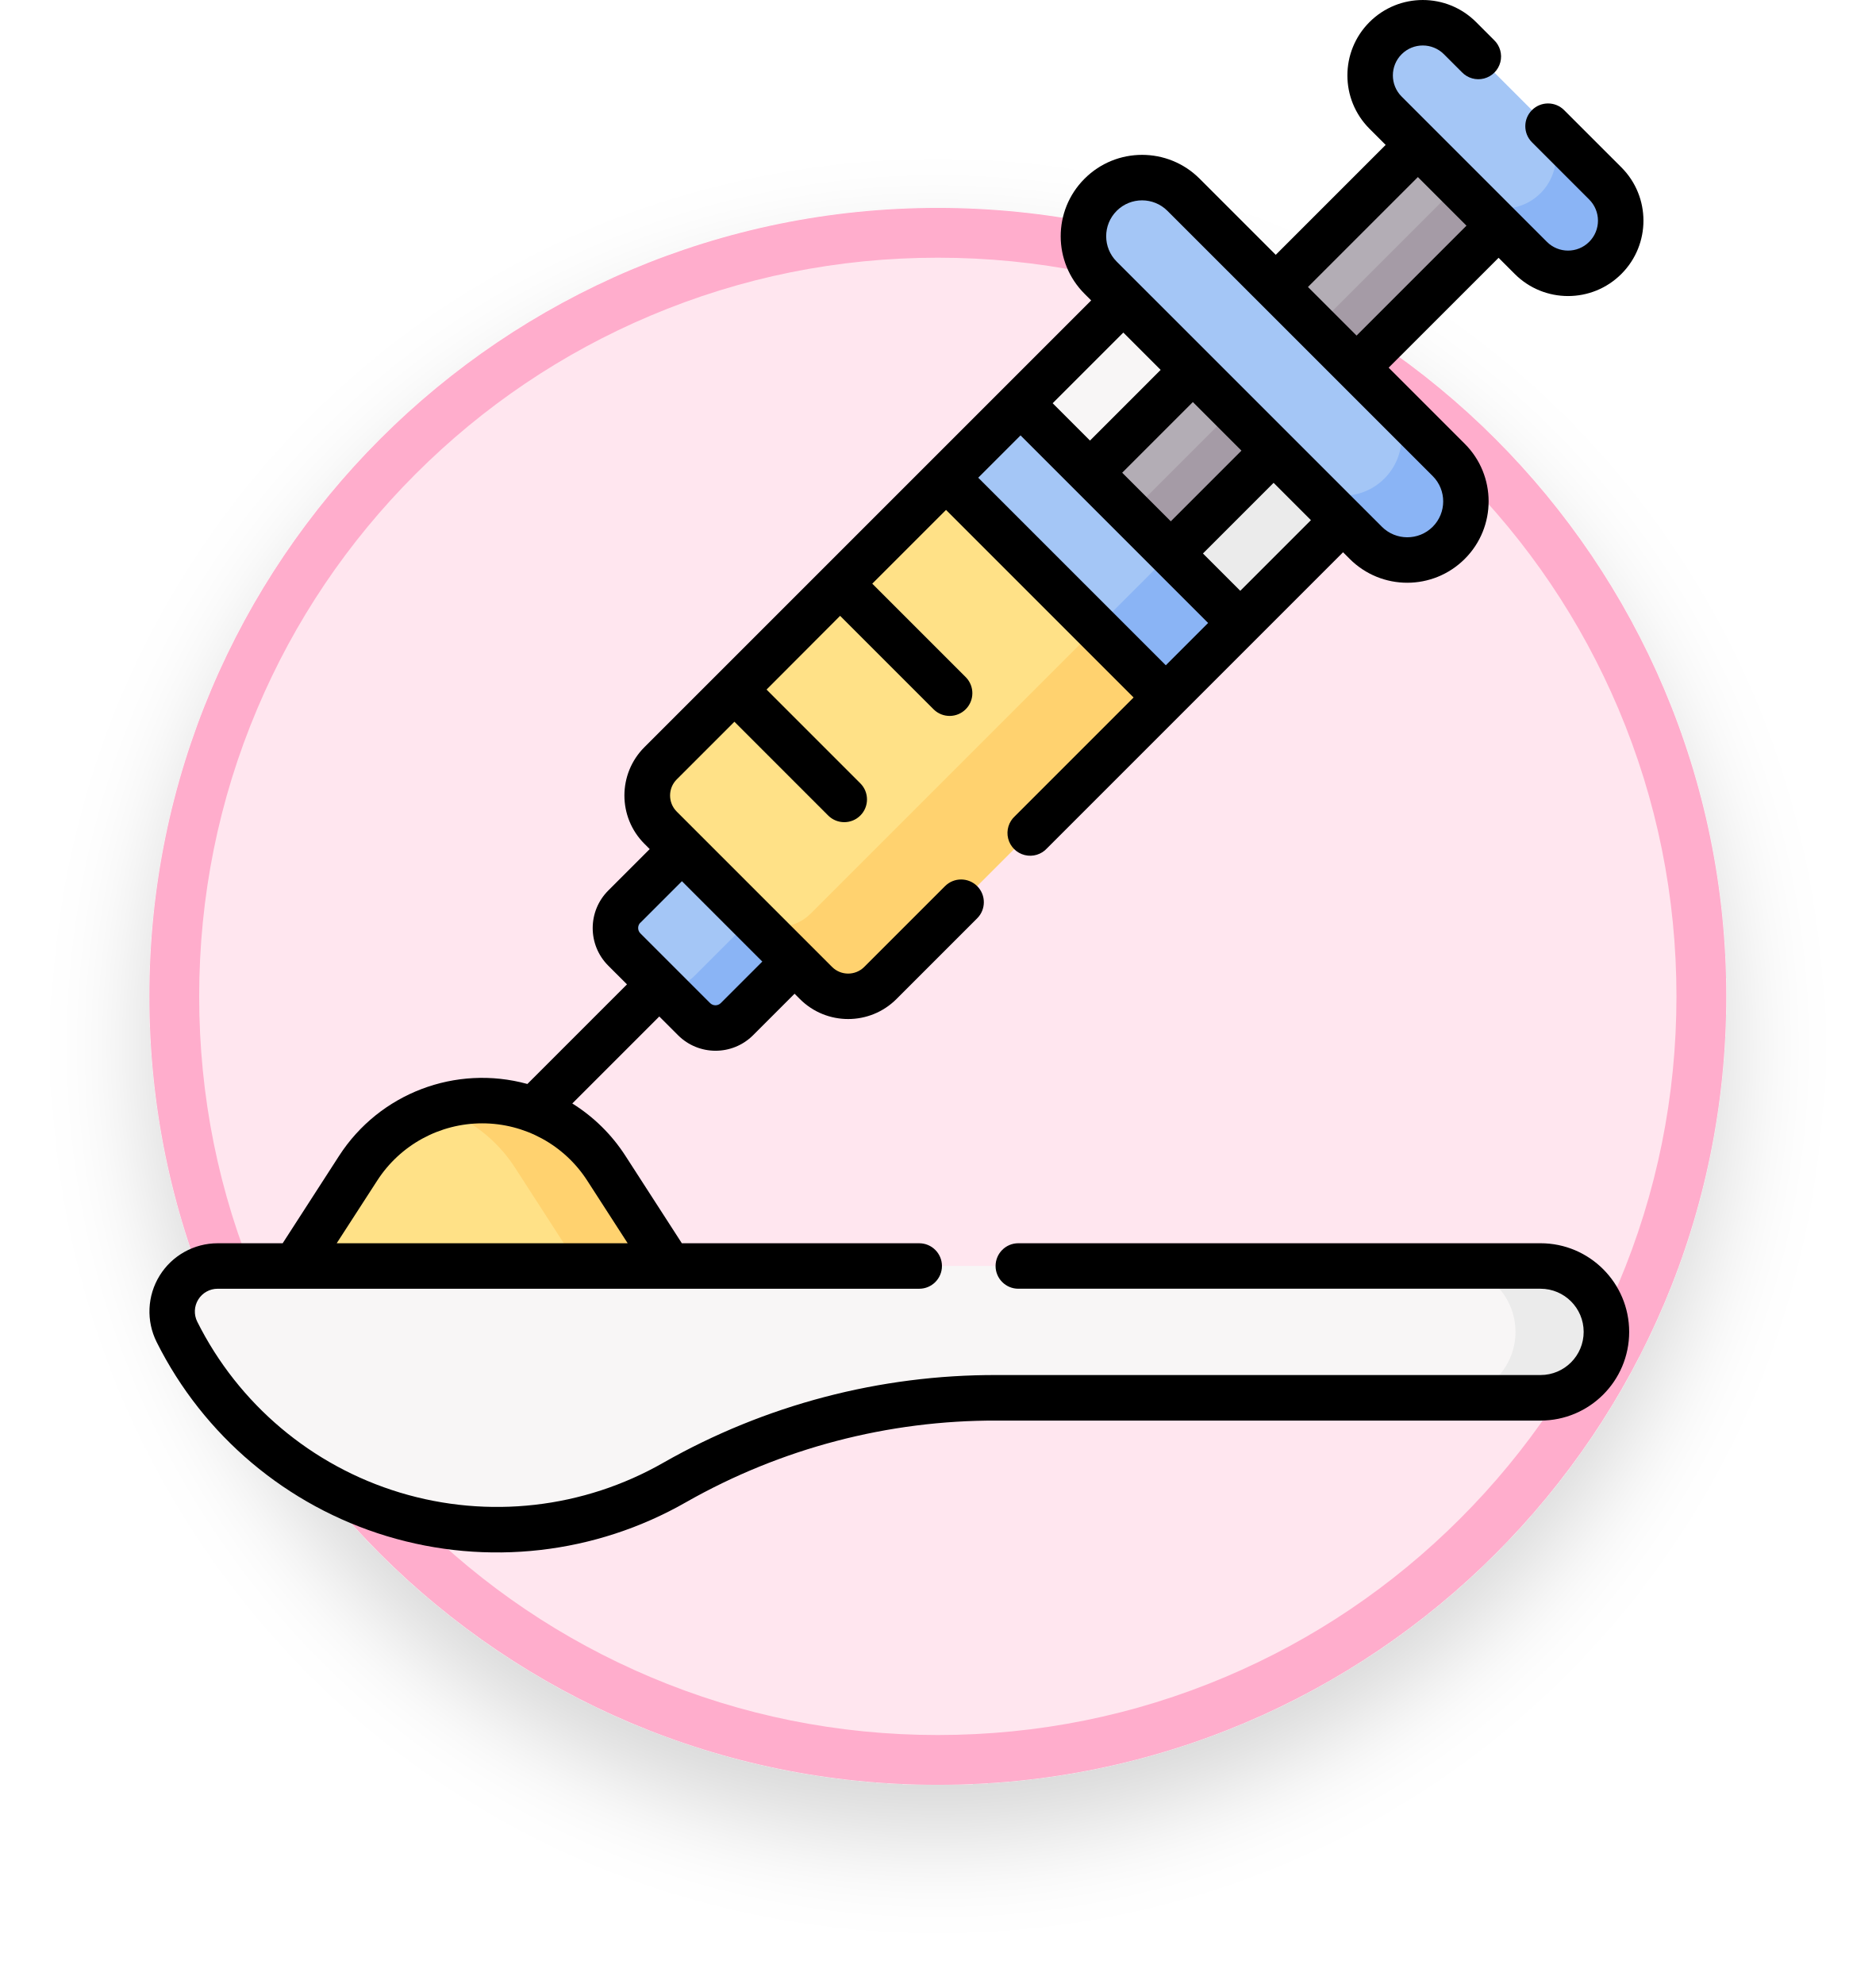
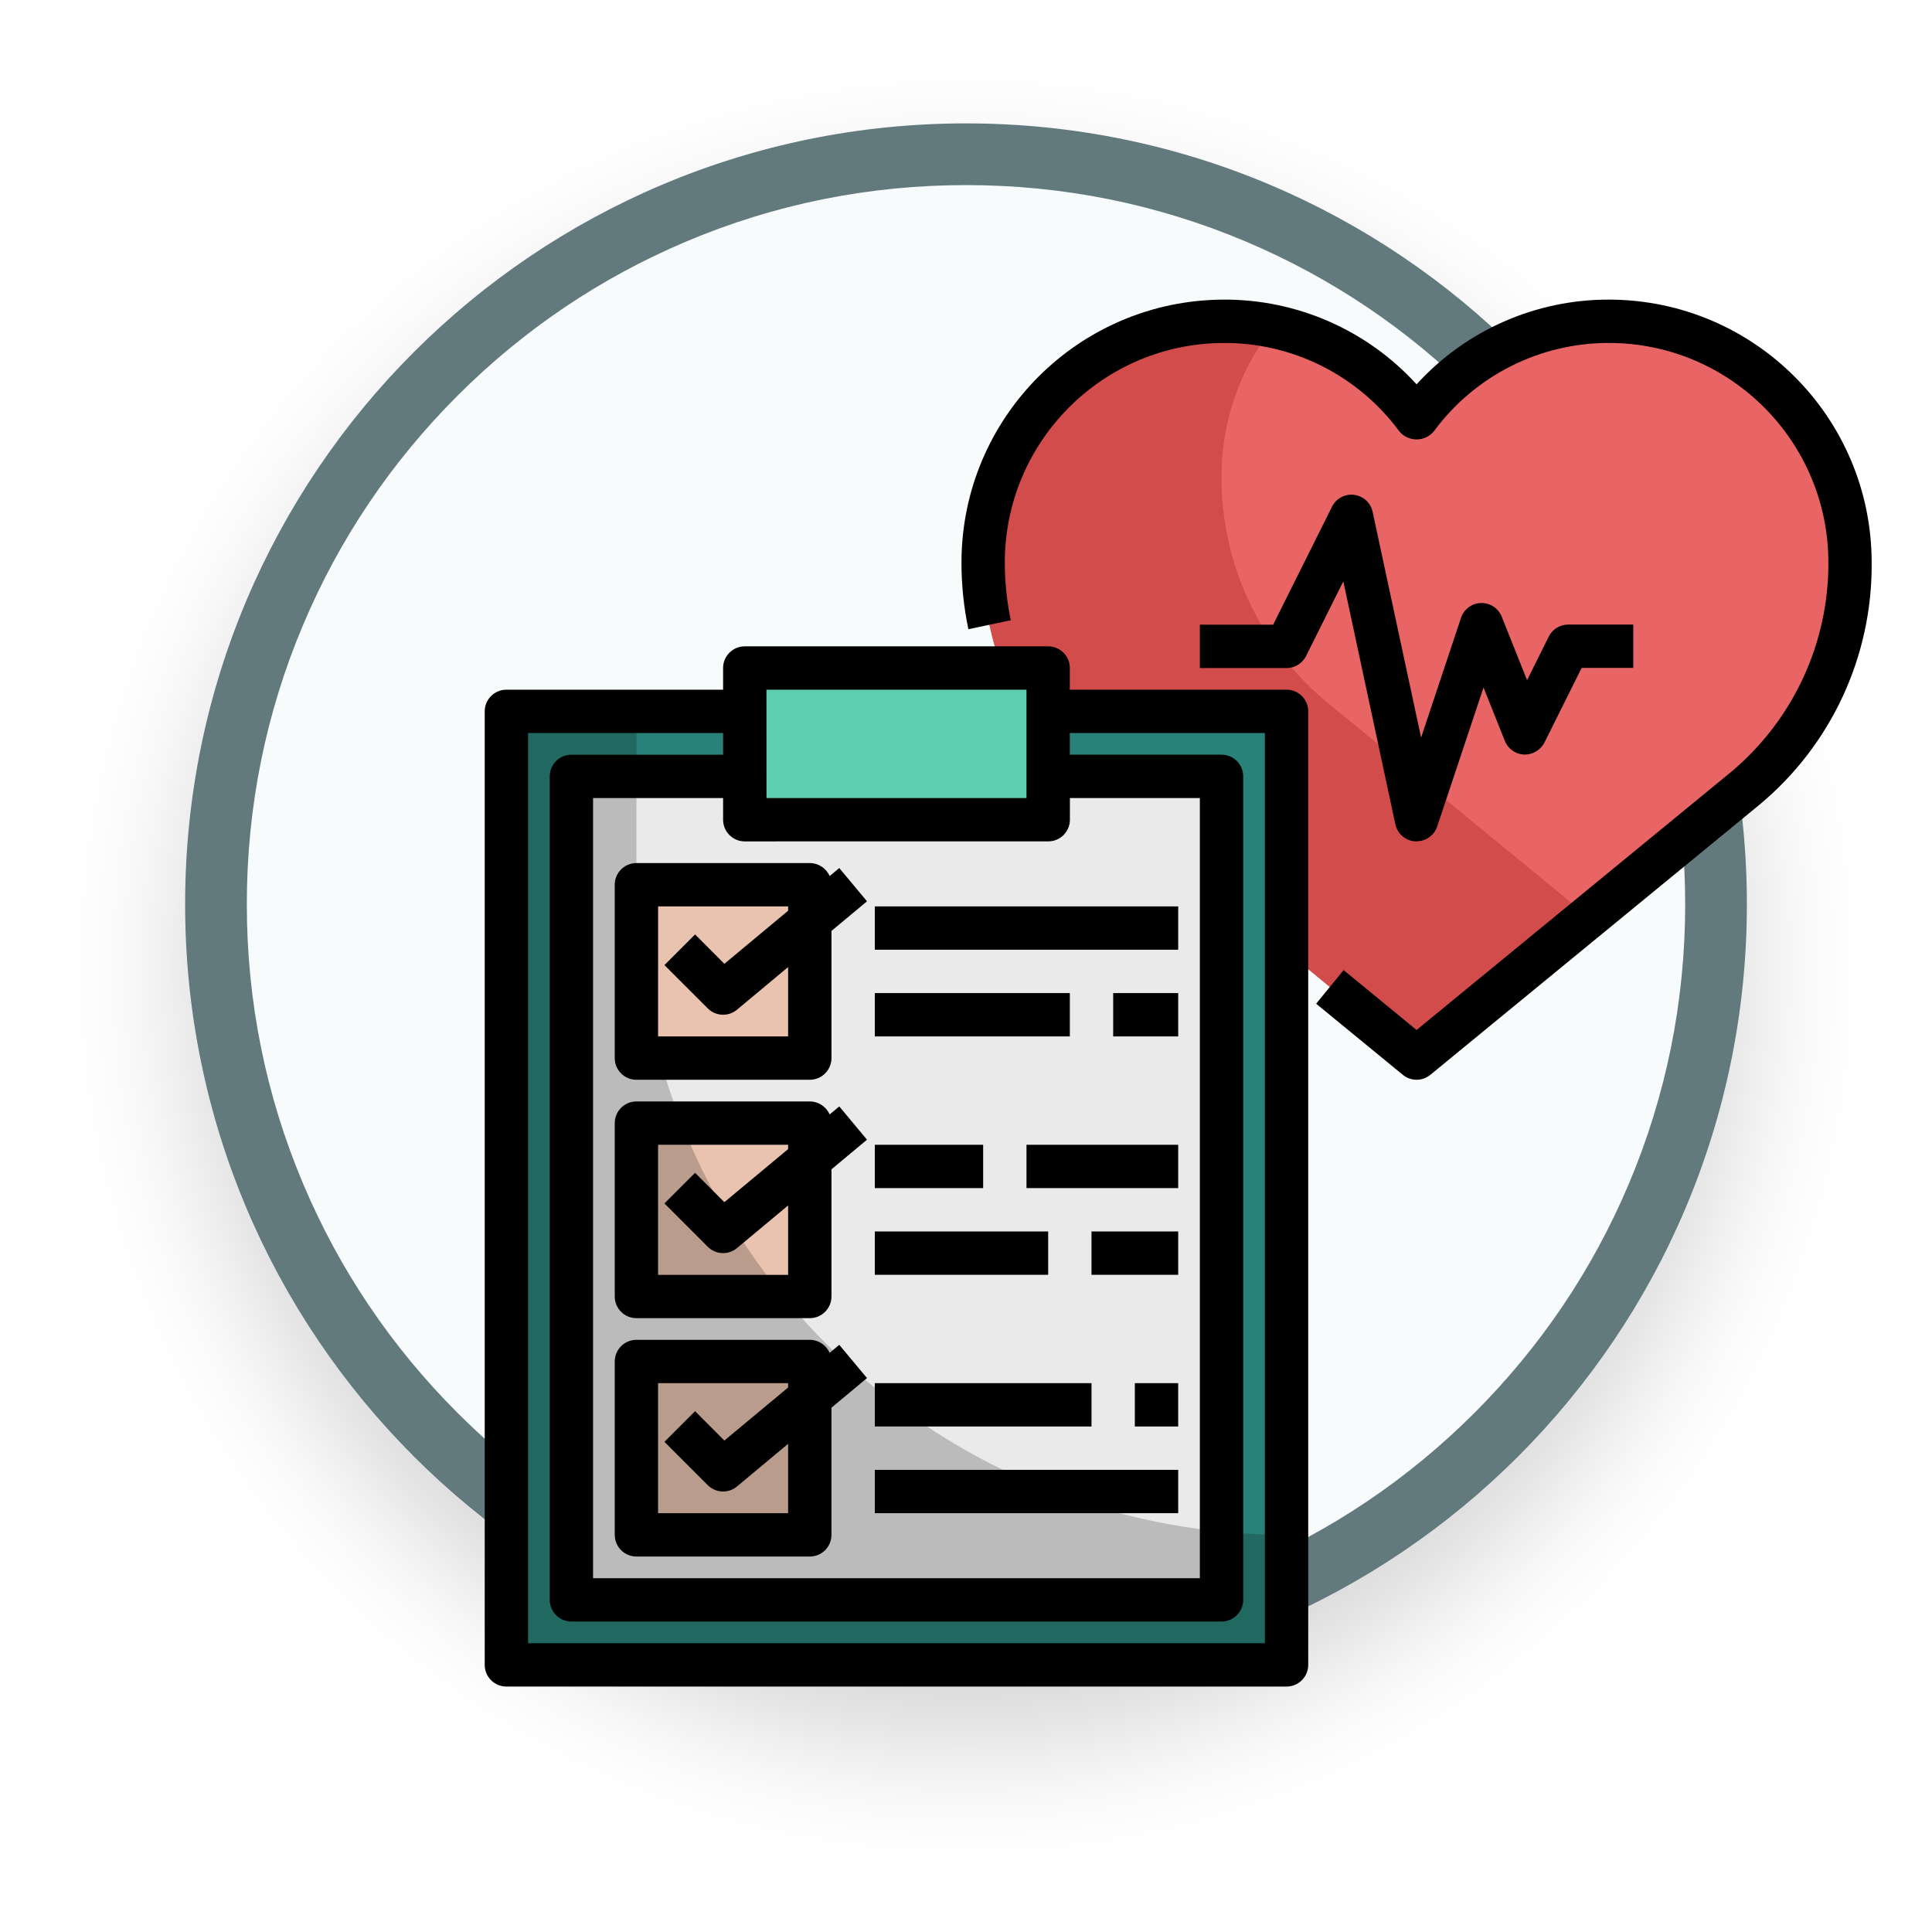
- <svg xmlns="http://www.w3.org/2000/svg" width="113" height="119.524" viewBox="0 0 113 119.524">
+ <svg xmlns="http://www.w3.org/2000/svg" width="93.934" height="93.934" viewBox="0 0 93.934 93.934">
  <defs>
-     <filter id="Path_982547" x="0" y="6.524" width="113" height="113" filterUnits="userSpaceOnUse">
+     <filter id="Path_978624" x="0" y="0" width="93.934" height="93.934" filterUnits="userSpaceOnUse">
      <feOffset dy="3" input="SourceAlpha" />
      <feGaussianBlur stdDeviation="3" result="blur" />
      <feFlood flood-opacity="0.161" />
      <feComposite operator="in" in2="blur" />
      <feComposite in="SourceGraphic" />
    </filter>
  </defs>
-   <g id="Group_1210716" data-name="Group 1210716" transform="translate(-742.046 -7522.284)">
-     <g id="Group_1209993" data-name="Group 1209993">
-       <g id="Group_1208706" data-name="Group 1208706" transform="translate(-1.454 3213.429)">
-         <g id="Group_1148634" data-name="Group 1148634" transform="translate(488.454 600.047)">
-           <g id="Group_1148525" data-name="Group 1148525" transform="translate(264.046 3721.333)">
-             <g transform="matrix(1, 0, 0, 1, -9, -12.52)" filter="url(#Path_982547)">
-               <g id="Path_982547-2" data-name="Path 982547" transform="translate(9 12.52)" fill="#ffe6ef">
-                 <path d="M 47.5 93.5 C 41.289 93.5 35.265 92.284 29.595 89.886 C 24.118 87.569 19.198 84.252 14.973 80.027 C 10.748 75.802 7.431 70.882 5.114 65.405 C 2.716 59.735 1.5 53.711 1.5 47.5 C 1.5 41.289 2.716 35.265 5.114 29.595 C 7.431 24.118 10.748 19.198 14.973 14.973 C 19.198 10.748 24.118 7.431 29.595 5.114 C 35.265 2.716 41.289 1.5 47.5 1.5 C 53.711 1.5 59.735 2.716 65.405 5.114 C 70.882 7.431 75.802 10.748 80.027 14.973 C 84.252 19.198 87.569 24.118 89.886 29.595 C 92.284 35.265 93.5 41.289 93.5 47.5 C 93.5 53.711 92.284 59.735 89.886 65.405 C 87.569 70.882 84.252 75.802 80.027 80.027 C 75.802 84.252 70.882 87.569 65.405 89.886 C 59.735 92.284 53.711 93.5 47.5 93.5 Z" stroke="none" />
-                 <path d="M 47.5 3 C 41.491 3 35.664 4.176 30.18 6.496 C 24.881 8.737 20.122 11.946 16.034 16.034 C 11.946 20.122 8.737 24.881 6.496 30.18 C 4.176 35.664 3 41.491 3 47.5 C 3 53.509 4.176 59.336 6.496 64.82 C 8.737 70.119 11.946 74.878 16.034 78.966 C 20.122 83.054 24.881 86.263 30.18 88.504 C 35.664 90.824 41.491 92 47.5 92 C 53.509 92 59.336 90.824 64.82 88.504 C 70.119 86.263 74.878 83.054 78.966 78.966 C 83.054 74.878 86.263 70.119 88.504 64.82 C 90.824 59.336 92 53.509 92 47.5 C 92 41.491 90.824 35.664 88.504 30.18 C 86.263 24.881 83.054 20.122 78.966 16.034 C 74.878 11.946 70.119 8.737 64.82 6.496 C 59.336 4.176 53.509 3 47.5 3 M 47.5 0 C 73.734 0 95 21.266 95 47.5 C 95 73.734 73.734 95 47.5 95 C 21.266 95 0 73.734 0 47.5 C 0 21.266 21.266 0 47.5 0 Z" stroke="none" fill="#ffadcc" />
+   <g id="Group_1222555" data-name="Group 1222555" transform="translate(-189 -1721)">
+     <g id="Group_1222162" data-name="Group 1222162">
+       <g id="Group_1221057" data-name="Group 1221057" transform="translate(0 -4078.375)">
+         <g id="Group_1208655" data-name="Group 1208655" transform="translate(-420 3898.655)">
+           <g id="Group_1208068" data-name="Group 1208068" transform="translate(412 470.719)">
+             <g id="Group_1144123" data-name="Group 1144123" transform="translate(206 1436)">
+               <g transform="matrix(1, 0, 0, 1, -9, -6)" filter="url(#Path_978624)">
+                 <g id="Path_978624-2" data-name="Path 978624" transform="translate(9 6)" fill="#f7fbfc">
+                   <path d="M 37.967 74.434 C 33.043 74.434 28.268 73.47 23.773 71.568 C 19.43 69.732 15.53 67.102 12.181 63.753 C 8.831 60.403 6.202 56.503 4.365 52.161 C 2.464 47.666 1.5 42.89 1.5 37.967 C 1.5 33.043 2.464 28.268 4.365 23.773 C 6.202 19.43 8.831 15.53 12.181 12.181 C 15.53 8.831 19.43 6.202 23.773 4.365 C 28.268 2.464 33.043 1.5 37.967 1.5 C 42.89 1.5 47.666 2.464 52.161 4.365 C 56.503 6.202 60.403 8.831 63.753 12.181 C 67.102 15.53 69.732 19.43 71.568 23.773 C 73.47 28.268 74.434 33.043 74.434 37.967 C 74.434 42.89 73.47 47.666 71.568 52.161 C 69.732 56.503 67.102 60.403 63.753 63.753 C 60.403 67.102 56.503 69.732 52.161 71.568 C 47.666 73.47 42.89 74.434 37.967 74.434 Z" stroke="none" />
+                   <path d="M 37.967 3 C 33.245 3 28.666 3.924 24.357 5.747 C 20.194 7.508 16.454 10.029 13.242 13.242 C 10.029 16.454 7.508 20.194 5.747 24.357 C 3.924 28.666 3 33.245 3 37.967 C 3 42.689 3.924 47.268 5.747 51.577 C 7.508 55.74 10.029 59.48 13.242 62.692 C 16.454 65.904 20.194 68.426 24.357 70.187 C 28.666 72.009 33.245 72.934 37.967 72.934 C 42.689 72.934 47.268 72.009 51.577 70.187 C 55.74 68.426 59.48 65.904 62.692 62.692 C 65.904 59.48 68.426 55.74 70.187 51.577 C 72.009 47.268 72.934 42.689 72.934 37.967 C 72.934 33.245 72.009 28.666 70.187 24.357 C 68.426 20.194 65.904 16.454 62.692 13.242 C 59.48 10.029 55.74 7.508 51.577 5.747 C 47.268 3.924 42.689 3 37.967 3 M 37.967 0 C 58.935 0 75.934 16.998 75.934 37.967 C 75.934 58.935 58.935 75.934 37.967 75.934 C 16.998 75.934 0 58.935 0 37.967 C 0 16.998 16.998 0 37.967 0 Z" stroke="none" fill="#62797e" />
+                 </g>
              </g>
            </g>
          </g>
        </g>
      </g>
-       <g id="heroina_2_" data-name="heroina (2)" transform="translate(741.43 7522.284)">
-         <g id="Group_1209983" data-name="Group 1209983" transform="translate(10.986 1.372)">
-           <g id="Group_1209982" data-name="Group 1209982">
-             <path id="Path_1079549" data-name="Path 1079549" d="M217.535,79.876,227.8,90.143,197.7,120.248a2.74,2.74,0,0,1-3.875,0l-5.1-5.1a2.74,2.74,0,0,1,0-3.875l19.11-21.693Z" transform="translate(-156.72 -66.658)" fill="#f8f6f6" />
-             <path id="Path_1079550" data-name="Path 1079550" d="M245.97,133.615l-9.7,9.7L214.49,162.511a2.683,2.683,0,0,1-3.792-.083l-4.186-4.186a2.683,2.683,0,0,0,3.792.083l21.776-19.192,9.7-9.7Z" transform="translate(-171.916 -107.159)" fill="#ebebeb" />
-             <path id="Path_1079551" data-name="Path 1079551" d="M173.294,247.424l4.971,4.971-9.424,9.424a1.827,1.827,0,0,1-2.583,0l-2.388-2.388a1.827,1.827,0,0,1,0-2.583Z" transform="translate(-136.626 -203.6)" fill="#a4c6f6" />
-             <path id="Path_1079552" data-name="Path 1079552" d="M189.687,272.978l-9.425,9.425a1.827,1.827,0,0,1-2.583,0L175.1,279.82a1.827,1.827,0,0,0,2.583,0l9.425-9.425Z" transform="translate(-146.238 -222.375)" fill="#8ab4f5" />
-             <path id="Path_1079553" data-name="Path 1079553" d="M201.741,165.852l-16.509,19.571a2.739,2.739,0,0,1-3.874,0l-6.78-6.778a2.739,2.739,0,0,1,0-3.874l3.475-3.475,2.374.209-.437-2.146,4.444-4.444,2.149.435-.211-2.372,5.412-5.412Z" transform="translate(-145.159 -130.154)" fill="#ffe187" />
-             <path id="Path_1079554" data-name="Path 1079554" d="M231.779,207.571l-17.206,17.206a2.74,2.74,0,0,1-3.875,0l-4.186-4.186a2.74,2.74,0,0,0,3.875,0l18.04-18.04Z" transform="translate(-171.916 -166.924)" fill="#ffd26f" />
-             <path id="Path_1079555" data-name="Path 1079555" d="M0,0H4.323V21.255H0Z" transform="translate(66.75 21.786) rotate(-135)" fill="#b3adb5" />
-             <path id="Path_1079556" data-name="Path 1079556" d="M0,0H21.255V3.441H0Z" transform="translate(66.108 21.159) rotate(-45)" fill="#a59ba6" />
-             <path id="Path_1079557" data-name="Path 1079557" d="M0,0H4.321V15.516H0Z" transform="translate(65.117 17.276) rotate(45)" fill="#b3adb5" />
-             <path id="Path_1079558" data-name="Path 1079558" d="M0,0H15.516V3.44H0Z" transform="translate(56.573 30.692) rotate(-45)" fill="#a59ba6" />
-             <path id="Path_1079559" data-name="Path 1079559" d="M323.716,59.616l13.392,13.392a3.532,3.532,0,0,1,0,4.995h0a3.532,3.532,0,0,1-4.995,0L318.72,64.612a3.532,3.532,0,0,1,0-4.995h0a3.532,3.532,0,0,1,4.995,0Z" transform="translate(-262.782 -49.253)" fill="#a4c6f6" />
-             <path id="Path_1079560" data-name="Path 1079560" d="M398.46,139.357h0a3.531,3.531,0,0,1-4.995,0l-3.875-3.875a3.531,3.531,0,0,0,4.995,0h0a3.531,3.531,0,0,0,0-4.995l3.875,3.875A3.531,3.531,0,0,1,398.46,139.357Z" transform="translate(-321.551 -108.024)" fill="#8ab4f5" />
-             <path id="Path_1079561" data-name="Path 1079561" d="M417.657,8.441l6.168,6.168a3.172,3.172,0,0,1,0,4.486h0a3.172,3.172,0,0,1-4.486,0l-6.168-6.168a3.172,3.172,0,0,1,0-4.486h0a3.172,3.172,0,0,1,4.486,0Z" transform="translate(-340.066 -7.511)" fill="#a4c6f6" />
-             <path id="Path_1079562" data-name="Path 1079562" d="M452.384,47.653a3.175,3.175,0,0,1-4.487,0l-3.875-3.875a3.173,3.173,0,0,0,4.487-4.487l3.875,3.875A3.174,3.174,0,0,1,452.384,47.653Z" transform="translate(-366.041 -33.486)" fill="#8ab4f5" />
-             <path id="Path_1079563" data-name="Path 1079563" d="M67.663,378.5l-6.889-8.838c-2.32-3.591-4.754-6.632-8.386-5.469a8.792,8.792,0,0,0-4.732,3.643L40.766,378.5Z" transform="translate(-36.446 -298.835)" fill="#ffe187" />
-             <path id="Path_1079564" data-name="Path 1079564" d="M121.492,377.722h-5.48l-6.888-10.666a8.8,8.8,0,0,0-4.733-3.642,8.888,8.888,0,0,1,10.213,3.642Z" transform="translate(-88.449 -298.055)" fill="#ffd26f" />
-             <path id="Path_1079565" data-name="Path 1079565" d="M19.861,417.534A2.742,2.742,0,0,0,17.41,421.5,21.558,21.558,0,0,0,47.4,430.573a38.955,38.955,0,0,1,19.41-5.1H95.9a3.972,3.972,0,0,0,0-7.943Z" transform="translate(-17.117 -342.637)" fill="#f8f6f6" />
-             <path id="Path_1079566" data-name="Path 1079566" d="M447.892,421.5a3.973,3.973,0,0,1-3.971,3.973h-5.48a3.972,3.972,0,0,0,0-7.944h5.48a3.973,3.973,0,0,1,3.971,3.971Z" transform="translate(-361.48 -342.635)" fill="#ebebeb" />
-             <path id="Path_1079567" data-name="Path 1079567" d="M285.906,142.052l-1.02,3.453-3.467,1.034-9.049-9.051L276.856,133Z" transform="translate(-225.744 -110.079)" fill="#a4c6f6" />
-             <path id="Path_1079568" data-name="Path 1079568" d="M330.587,186.737l-4.487,4.487-4.187-4.188,4.488-4.486Z" transform="translate(-266.237 -150.577)" fill="#8ab4f5" />
-           </g>
+       <g id="_06-clipboard" data-name="06-clipboard" transform="translate(212.567 1735.567)">
+         <path id="Path_1171989" data-name="Path 1171989" d="M65.146,12.735A14.176,14.176,0,0,1,60.063,23.7L44.073,36.823,28.083,23.7A14.176,14.176,0,0,1,23,12.735,11.7,11.7,0,0,1,44.073,5.716a11.7,11.7,0,0,1,21.073,7.019Z" transform="translate(1.234 0.054)" fill="#e96565" />
+         <path id="Path_1171990" data-name="Path 1171990" d="M53.741,1.167c.09.105.189.211.273.326.064-.086.139-.161.211-.245C54.062,1.214,53.9,1.194,53.741,1.167Z" transform="translate(2.883 0.063)" fill="#d34c4c" />
+         <path id="Path_1171991" data-name="Path 1171991" d="M39.673,19.486A14.176,14.176,0,0,1,34.59,8.521a11.7,11.7,0,0,1,2.517-7.255A11.635,11.635,0,0,0,23,12.735,14.176,14.176,0,0,0,28.083,23.7l15.99,13.123,8.363-6.863Z" transform="translate(1.234 0.054)" fill="#d34c4c" />
+         <path id="Path_1171992" data-name="Path 1171992" d="M27.341,19h11.59V65.36H1V19H27.341Z" transform="translate(0.054 1.019)" fill="#298279" />
+         <path id="Path_1171993" data-name="Path 1171993" d="M27.18,22h8.429V62.038H4V22H27.18Z" transform="translate(0.215 1.18)" fill="#eaeaea" />
+         <g id="Group_1222160" data-name="Group 1222160" transform="translate(7.376 28.448)">
+           <path id="Path_1171994" data-name="Path 1171994" d="M7,27h8.429v8.429H7Z" transform="translate(-7 -27)" fill="#e9c3b0" />
+           <path id="Path_1171995" data-name="Path 1171995" d="M7,38h8.429v8.429H7Z" transform="translate(-7 -26.41)" fill="#e9c3b0" />
+           <path id="Path_1171996" data-name="Path 1171996" d="M7,49h8.429v8.429H7Z" transform="translate(-7 -25.82)" fill="#e9c3b0" />
        </g>
-         <path id="Path_1079569" data-name="Path 1079569" d="M85.059,5.817a1.8,1.8,0,0,1,2.549-2.549L88.69,4.35a1.37,1.37,0,1,0,1.937-1.937L89.546,1.331a4.542,4.542,0,0,0-6.424,6.424l.975.975-6.622,6.622-4.586-4.586a4.9,4.9,0,0,0-6.933,0l-.011.011a4.9,4.9,0,0,0,.011,6.922l.4.4L39.436,45.017a4.115,4.115,0,0,0,0,5.812l.323.323-2.5,2.5a3.2,3.2,0,0,0,0,4.521l1.13,1.13-6,6a10.263,10.263,0,0,0-11.343,4.328l-3.4,5.268H13.73a4.112,4.112,0,0,0-3.676,5.952,22.928,22.928,0,0,0,31.9,9.644,37.628,37.628,0,0,1,18.728-4.914H93.426a5.341,5.341,0,1,0,0-10.683H61.966a1.37,1.37,0,0,0,0,2.74H93.426a2.6,2.6,0,1,1,0,5.2H60.679a40.372,40.372,0,0,0-20.092,5.278A20.188,20.188,0,0,1,12.5,79.625a1.372,1.372,0,0,1,1.226-1.986H55.995a1.37,1.37,0,0,0,0-2.74h-14.3l-3.4-5.268a10.265,10.265,0,0,0-3.2-3.153l5.241-5.241,1.129,1.129a3.2,3.2,0,0,0,4.521,0l2.5-2.5.323.323a4.114,4.114,0,0,0,5.812,0l4.867-4.867a1.37,1.37,0,0,0-1.938-1.937l-4.867,4.867a1.372,1.372,0,0,1-1.938,0l-1.291-1.291h0l-6.778-6.778,0,0h0l-1.29-1.29a1.372,1.372,0,0,1,0-1.938l3.475-3.475,5.65,5.65a1.37,1.37,0,0,0,1.937-1.938l-5.65-5.65L51.23,37.1l5.65,5.65a1.37,1.37,0,0,0,1.937-1.937l-5.65-5.65,4.444-4.444,11.3,11.3-7.149,7.149A1.37,1.37,0,1,0,63.7,51.1l17.83-17.83.4.4a4.9,4.9,0,0,0,6.933,0l.01-.01a4.9,4.9,0,0,0-.01-6.923l-4.586-4.586L90.9,15.531l.974.974a4.542,4.542,0,0,0,6.423,0l.01-.01a4.542,4.542,0,0,0-.01-6.414L94.849,6.634a1.37,1.37,0,0,0-1.938,1.937l3.448,3.448a1.8,1.8,0,0,1,0,2.549l-.007.007a1.8,1.8,0,0,1-2.542-.007ZM73.4,37.53l-2.549,2.549-11.3-11.3L62.1,26.23Zm2.009-10.381-4.257,4.257-2.928-2.928,4.257-4.257Zm-.071,8.444-2.249-2.249,4.257-4.257,2.249,2.249Zm10.7-24.926,2.928,2.928-6.622,6.622-2.928-2.928Zm.892,18.011a2.162,2.162,0,0,1,0,3.058l-.007.007a2.165,2.165,0,0,1-3.051-.007L67.892,15.76a2.162,2.162,0,0,1,0-3.057l.007-.008a2.165,2.165,0,0,1,3.051.007ZM70.541,22.284l-4.257,4.257-2.249-2.249,4.257-4.257ZM39.2,55.587l2.5-2.5,4.842,4.842-2.5,2.5a.457.457,0,0,1-.646,0l-4.2-4.2a.457.457,0,0,1,0-.646ZM23.346,71.117a7.526,7.526,0,0,1,12.644,0L38.432,74.9H20.9Z" transform="translate(0 0)" />
+         <g id="Group_1222161" data-name="Group 1222161" transform="translate(1.054 20.019)" opacity="0.2">
+           <path id="Path_1171997" data-name="Path 1171997" d="M7.322,27.429V19H1V65.36H38.931V59.038A31.609,31.609,0,0,1,7.322,27.429Z" transform="translate(-1 -19)" />
+         </g>
+         <path id="Path_1171998" data-name="Path 1171998" d="M9,52.161l2.107,2.107L17.429,49" transform="translate(0.483 2.629)" fill="none" />
+         <path id="Path_1171999" data-name="Path 1171999" d="M12,17H26.751v7.376H12Z" transform="translate(0.644 0.912)" fill="#5fcfb1" />
+         <path id="Path_1172000" data-name="Path 1172000" d="M38.985,18.107H28.448V17.054A1.054,1.054,0,0,0,27.395,16H12.644a1.054,1.054,0,0,0-1.054,1.054v1.054H1.054A1.054,1.054,0,0,0,0,19.161v46.36a1.054,1.054,0,0,0,1.054,1.054H38.985a1.054,1.054,0,0,0,1.054-1.054V19.161A1.054,1.054,0,0,0,38.985,18.107Zm-25.287,0H26.341v5.268H13.7Zm13.7,7.376a1.054,1.054,0,0,0,1.054-1.054V23.376H34.77V61.307H5.268V23.376H11.59v1.054a1.054,1.054,0,0,0,1.054,1.054ZM37.931,64.468H2.107V20.215H11.59v1.054H4.215a1.054,1.054,0,0,0-1.054,1.054V62.36a1.054,1.054,0,0,0,1.054,1.054H35.824a1.054,1.054,0,0,0,1.054-1.054V22.322a1.054,1.054,0,0,0-1.054-1.054H28.448V20.215h9.483Z" transform="translate(0 0.858)" />
+         <path id="Path_1172001" data-name="Path 1172001" d="M18,28H32.751v2.107H18Z" transform="translate(0.966 1.502)" />
+         <path id="Path_1172002" data-name="Path 1172002" d="M18,32h9.483v2.107H18Z" transform="translate(0.966 1.717)" />
+         <path id="Path_1172003" data-name="Path 1172003" d="M29,32h3.161v2.107H29Z" transform="translate(1.556 1.717)" />
+         <path id="Path_1172004" data-name="Path 1172004" d="M7.054,36.536h8.429a1.054,1.054,0,0,0,1.054-1.054V29.3l1.728-1.44-1.349-1.618-.468.39A1.054,1.054,0,0,0,15.483,26H7.054A1.054,1.054,0,0,0,6,27.054v8.429a1.054,1.054,0,0,0,1.054,1.054Zm1.054-8.429h6.322v.211l-3.1,2.58L9.906,29.47l-1.49,1.49,2.107,2.107a1.054,1.054,0,0,0,1.419.064l2.487-2.074v3.372H8.107Z" transform="translate(0.322 1.395)" />
+         <path id="Path_1172005" data-name="Path 1172005" d="M16.448,37.632A1.054,1.054,0,0,0,15.483,37H7.054A1.054,1.054,0,0,0,6,38.054v8.429a1.054,1.054,0,0,0,1.054,1.054h8.429a1.054,1.054,0,0,0,1.054-1.054V40.3l1.728-1.44-1.349-1.618Zm-2.019,7.8H8.107V39.107h6.322v.211l-3.1,2.58L9.906,40.47l-1.49,1.49,2.107,2.107a1.054,1.054,0,0,0,1.419.064l2.487-2.074Z" transform="translate(0.322 1.985)" />
+         <path id="Path_1172006" data-name="Path 1172006" d="M16.916,48.244l-.468.39A1.054,1.054,0,0,0,15.483,48H7.054A1.054,1.054,0,0,0,6,49.054v8.429a1.054,1.054,0,0,0,1.054,1.054h8.429a1.054,1.054,0,0,0,1.054-1.054V51.3l1.728-1.44Zm-2.487,8.185H8.107V50.107h6.322v.211l-3.1,2.58L9.906,51.47l-1.49,1.49,2.107,2.107a1.054,1.054,0,0,0,1.419.064l2.487-2.074Z" transform="translate(0.322 2.575)" />
+         <path id="Path_1172007" data-name="Path 1172007" d="M18,39h5.268v2.107H18Z" transform="translate(0.966 2.092)" />
+         <path id="Path_1172008" data-name="Path 1172008" d="M25,39h7.376v2.107H25Z" transform="translate(1.341 2.092)" />
+         <path id="Path_1172009" data-name="Path 1172009" d="M18,43h8.429v2.107H18Z" transform="translate(0.966 2.307)" />
+         <path id="Path_1172010" data-name="Path 1172010" d="M28,43h4.215v2.107H28Z" transform="translate(1.502 2.307)" />
+         <path id="Path_1172011" data-name="Path 1172011" d="M18,54H32.751v2.107H18Z" transform="translate(0.966 2.897)" />
+         <path id="Path_1172012" data-name="Path 1172012" d="M18,50H28.536v2.107H18Z" transform="translate(0.966 2.682)" />
+         <path id="Path_1172013" data-name="Path 1172013" d="M30,50h2.107v2.107H30Z" transform="translate(1.609 2.682)" />
+         <path id="Path_1172014" data-name="Path 1172014" d="M43.536,25.858h-.058a1.054,1.054,0,0,1-.973-.832L39.975,13.215l-1.812,3.632a1.054,1.054,0,0,1-.948.583H33V15.322h3.563l2.864-5.739a1.054,1.054,0,0,1,1.973.251l2.357,10.976,1.94-5.82a1.054,1.054,0,0,1,1.979-.059l1.234,3.09L49.964,15.9a1.054,1.054,0,0,1,.948-.583h3.161v2.107h-2.51l-1.81,3.632a1.086,1.086,0,0,1-.987.582,1.054,1.054,0,0,1-.935-.661l-1.039-2.6-2.251,6.754a1.054,1.054,0,0,1-1.005.721Z" transform="translate(1.77 0.483)" />
+         <path id="Path_1172015" data-name="Path 1172015" d="M44.127,37.931a1.054,1.054,0,0,1-.668-.239l-4.215-3.459L40.58,32.6l3.547,2.911L59.449,22.94a13.215,13.215,0,0,0,4.7-10.151A10.68,10.68,0,0,0,53.49,2.107,10.555,10.555,0,0,0,44.969,6.4a1.092,1.092,0,0,1-1.686,0,10.555,10.555,0,0,0-8.523-4.293A10.68,10.68,0,0,0,24.107,12.789a13.6,13.6,0,0,0,.291,2.8l-2.062.436A15.7,15.7,0,0,1,22,12.789,12.789,12.789,0,0,1,34.761,0a12.616,12.616,0,0,1,9.366,4.119A12.616,12.616,0,0,1,53.492,0,12.789,12.789,0,0,1,66.253,12.789a15.138,15.138,0,0,1-5.467,11.78L44.795,37.692a1.054,1.054,0,0,1-.668.239Z" transform="translate(1.18 0)" />
      </g>
    </g>
  </g>
</svg>
